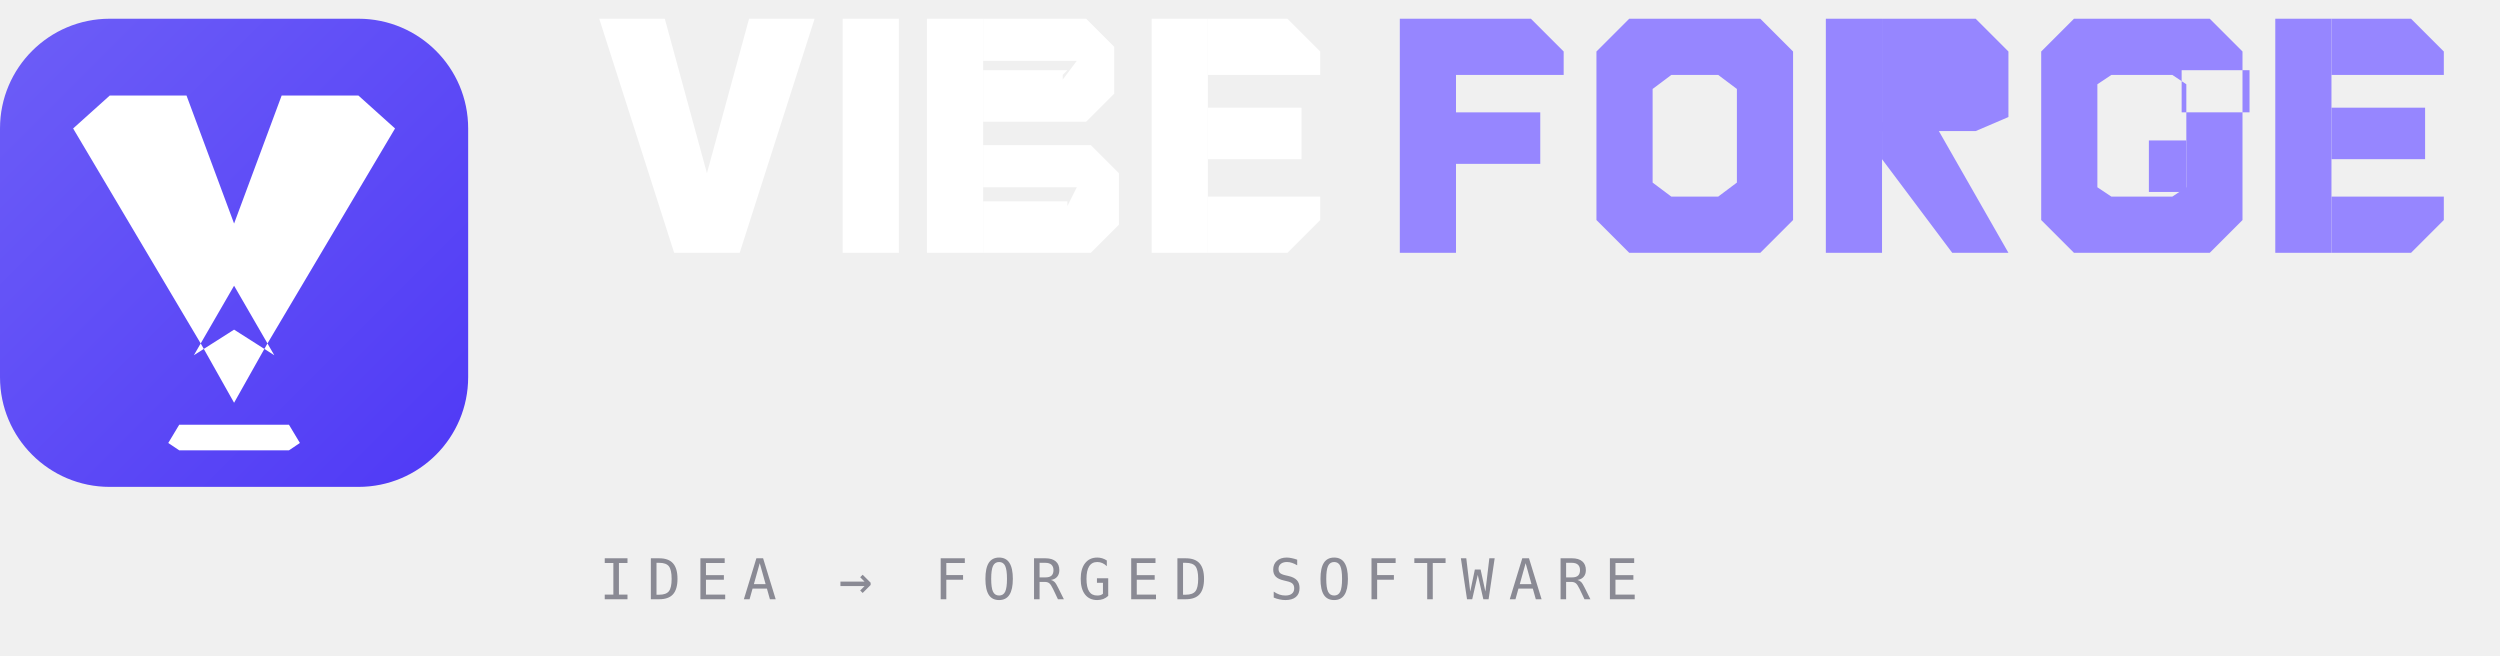
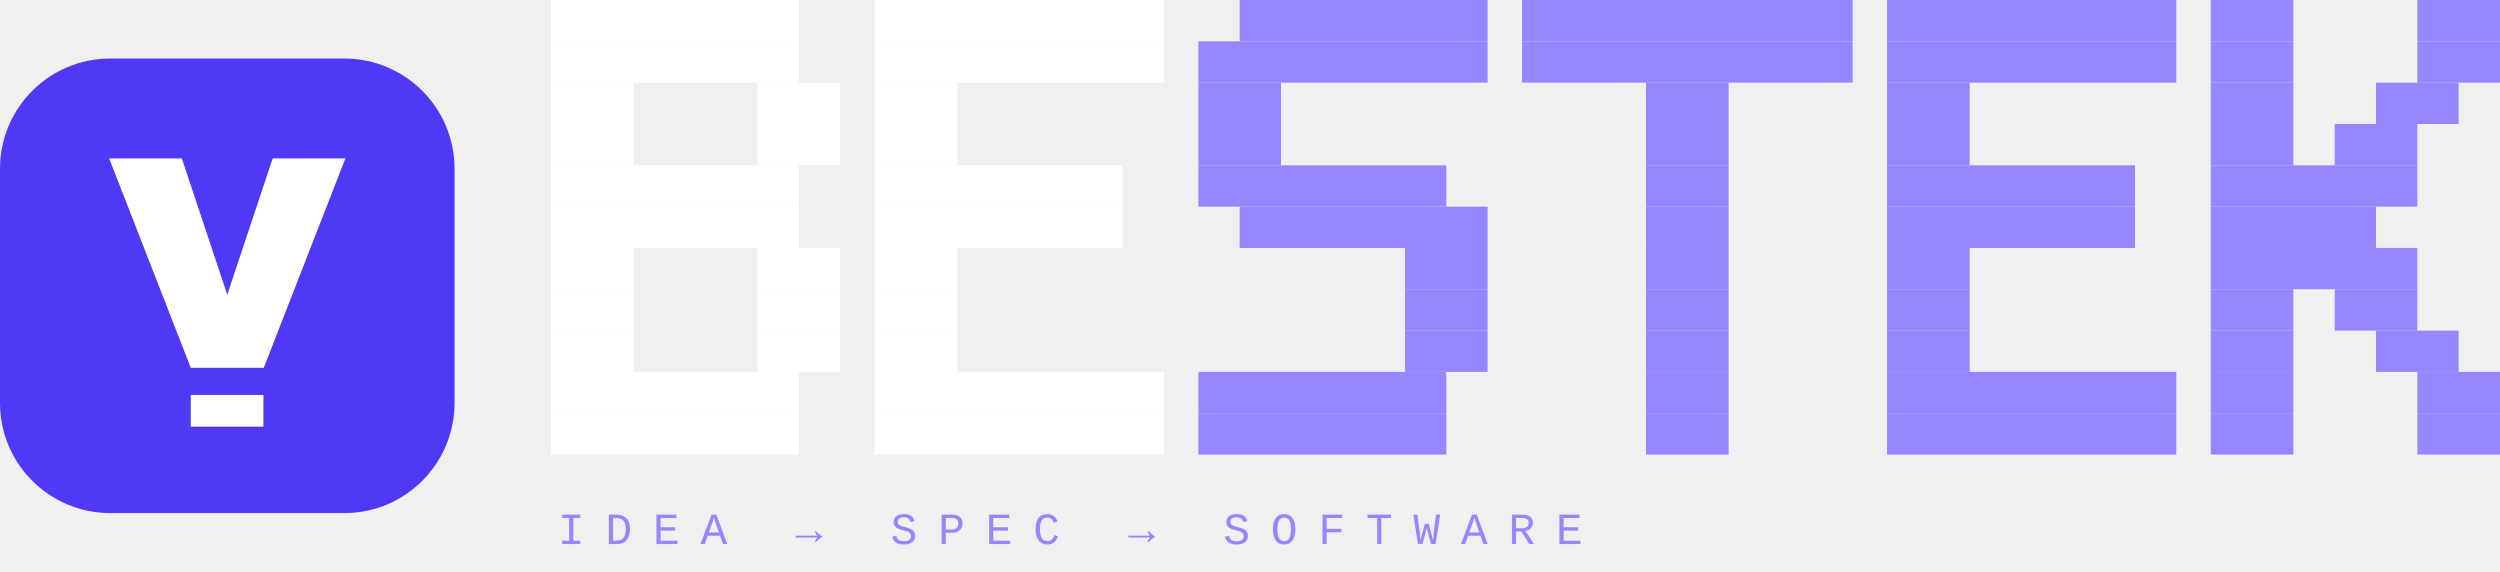
- <svg xmlns="http://www.w3.org/2000/svg" width="534" height="140" viewBox="0 0 534 140" role="img" aria-label="VibeForge">
-   <defs>
-     <linearGradient id="g04" x1="0" y1="4" x2="100.0" y2="104.0" gradientUnits="userSpaceOnUse">
-       <stop stop-color="#6D5EF7" />
-       <stop offset="1" stop-color="#4F39F6" />
-     </linearGradient>
-   </defs>
-   <rect x="0" y="4" width="100.0" height="100.0" rx="23.438" fill="url(#g04)" />
-   <path d="M15.62 27.44 L23.44 20.41 L39.84 20.41 L50.00 47.75 L60.16 20.41 L76.56 20.41 L84.38 27.44 L57.03 73.53 L50.00 86.03 L42.97 73.53 Z M50.00 61.03 L58.59 75.88 L50.00 70.41 L41.41 75.88 Z" fill="#FFFFFF" fill-rule="evenodd" />
-   <path d="M38.28 90.72 L61.72 90.72 L64.06 94.62 L61.72 96.19 L38.28 96.19 L35.94 94.62 Z" fill="#FFFFFF" />
-   <path d="M128.00 4.00 L142.00 4.00 L151.00 37.00 L160.00 4.00 L174.00 4.00 L158.00 54.00 L144.00 54.00 Z" fill="#FFFFFF" />
-   <path d="M180.00 4.00 L192.00 4.00 L192.00 54.00 L180.00 54.00 Z" fill="#FFFFFF" />
-   <path d="M198.00 4.00 L210.00 4.00 L210.00 54.00 L198.00 54.00 Z" fill="#FFFFFF" />
-   <path d="M210.00 4.00 L232.00 4.00 L238.00 10.00 L238.00 20.00 L232.00 26.00 L210.00 26.00 Z M210.00 13.00 L230.00 13.00 L227.00 17.00 L227.00 16.00 L228.00 15.00 L210.00 15.00 Z" fill="#FFFFFF" fill-rule="evenodd" />
-   <path d="M210.00 31.00 L233.00 31.00 L239.00 37.00 L239.00 48.00 L233.00 54.00 L210.00 54.00 Z M210.00 40.00 L230.00 40.00 L228.00 44.00 L228.00 43.00 L229.00 43.00 L210.00 43.00 Z" fill="#FFFFFF" fill-rule="evenodd" />
-   <path d="M246.00 4.00 L258.00 4.00 L258.00 54.00 L246.00 54.00 Z" fill="#FFFFFF" />
-   <path d="M258.00 4.00 L275.00 4.00 L282.00 11.00 L282.00 16.00 L258.00 16.00 Z" fill="#FFFFFF" />
-   <path d="M258.00 23.00 L278.00 23.00 L278.00 34.00 L258.00 34.00 Z" fill="#FFFFFF" />
-   <path d="M258.00 42.00 L282.00 42.00 L282.00 47.00 L275.00 54.00 L258.00 54.00 Z" fill="#FFFFFF" />
-   <path d="M299.00 4.00 L311.00 4.00 L311.00 54.00 L299.00 54.00 Z" fill="#9686FF" />
-   <path d="M311.00 4.00 L327.00 4.00 L334.00 11.00 L334.00 16.00 L311.00 16.00 Z" fill="#9686FF" />
-   <path d="M311.00 24.00 L329.00 24.00 L329.00 35.00 L311.00 35.00 Z" fill="#9686FF" />
-   <path d="M348.00 4.00 L376.00 4.00 L383.00 11.00 L383.00 47.00 L376.00 54.00 L348.00 54.00 L341.00 47.00 L341.00 11.00 Z M357.00 16.00 L367.00 16.00 L371.00 19.00 L371.00 39.00 L367.00 42.00 L357.00 42.00 L353.00 39.00 L353.00 19.00 Z" fill="#9686FF" fill-rule="evenodd" />
-   <path d="M390.00 4.00 L402.00 4.00 L402.00 54.00 L390.00 54.00 Z" fill="#9686FF" />
-   <path d="M402.00 4.00 L422.00 4.00 L429.00 11.00 L429.00 25.00 L422.00 28.00 L402.00 28.00 Z" fill="#9686FF" />
-   <path d="M402.00 26.00 L413.00 26.00 L429.00 54.00 L417.00 54.00 L402.00 34.00 Z" fill="#9686FF" />
-   <path d="M443.00 4.00 L472.00 4.00 L479.00 11.00 L479.00 47.00 L472.00 54.00 L443.00 54.00 L436.00 47.00 L436.00 11.00 Z M451.00 16.00 L464.00 16.00 L467.00 18.00 L467.00 40.00 L464.00 42.00 L451.00 42.00 L448.00 40.00 L448.00 18.00 Z M466.00 15.00 L480.50 15.00 L480.50 24.00 L466.00 24.00 Z" fill="#9686FF" fill-rule="evenodd" />
-   <path d="M459.00 30.00 L467.00 30.00 L467.00 41.00 L459.00 41.00 Z" fill="#9686FF" />
-   <path d="M486.00 4.00 L498.00 4.00 L498.00 54.00 L486.00 54.00 Z" fill="#9686FF" />
-   <path d="M498.00 4.00 L515.00 4.00 L522.00 11.00 L522.00 16.00 L498.00 16.00 Z" fill="#9686FF" />
-   <path d="M498.00 23.00 L518.00 23.00 L518.00 34.00 L498.00 34.00 Z" fill="#9686FF" />
-   <path d="M498.00 42.00 L522.00 42.00 L522.00 47.00 L515.00 54.00 L498.00 54.00 Z" fill="#9686FF" />
-   <text x="128" y="128" font-family="ui-monospace,SFMono-Regular,Menlo,monospace" font-size="12" letter-spacing="3" fill="#8A8A94">IDEA → FORGED SOFTWARE</text>
+ <svg xmlns="http://www.w3.org/2000/svg" viewBox="0 0 726 166" role="img" aria-label="Bestek — idea to spec to software">
+   <g id="mark" transform="translate(0,17)">
+     <rect width="132" height="132" rx="32" fill="#4F39F6" />
+     <polygon points="31.7,29.0 52.8,29.0 66.0,68.6 79.2,29.0 100.3,29.0 76.6,89.8 55.4,89.8" fill="#FFFFFF" />
+     <rect x="55.4" y="97.7" width="21.1" height="9.2" fill="#FFFFFF" />
+   </g>
+   <rect x="160" y="0" width="72" height="12" fill="#FFFFFF" />
+   <rect x="160" y="12" width="72" height="12" fill="#FFFFFF" />
+   <rect x="160" y="24" width="24" height="12" fill="#FFFFFF" />
+   <rect x="220" y="24" width="24" height="12" fill="#FFFFFF" />
+   <rect x="160" y="36" width="24" height="12" fill="#FFFFFF" />
+   <rect x="220" y="36" width="24" height="12" fill="#FFFFFF" />
+   <rect x="160" y="48" width="72" height="12" fill="#FFFFFF" />
+   <rect x="160" y="60" width="72" height="12" fill="#FFFFFF" />
+   <rect x="160" y="72" width="24" height="12" fill="#FFFFFF" />
+   <rect x="220" y="72" width="24" height="12" fill="#FFFFFF" />
+   <rect x="160" y="84" width="24" height="12" fill="#FFFFFF" />
+   <rect x="220" y="84" width="24" height="12" fill="#FFFFFF" />
+   <rect x="160" y="96" width="24" height="12" fill="#FFFFFF" />
+   <rect x="220" y="96" width="24" height="12" fill="#FFFFFF" />
+   <rect x="160" y="108" width="72" height="12" fill="#FFFFFF" />
+   <rect x="160" y="120" width="72" height="12" fill="#FFFFFF" />
+   <rect x="254" y="0" width="84" height="12" fill="#FFFFFF" />
+   <rect x="254" y="12" width="84" height="12" fill="#FFFFFF" />
+   <rect x="254" y="24" width="24" height="12" fill="#FFFFFF" />
+   <rect x="254" y="36" width="24" height="12" fill="#FFFFFF" />
+   <rect x="254" y="48" width="72" height="12" fill="#FFFFFF" />
+   <rect x="254" y="60" width="72" height="12" fill="#FFFFFF" />
+   <rect x="254" y="72" width="24" height="12" fill="#FFFFFF" />
+   <rect x="254" y="84" width="24" height="12" fill="#FFFFFF" />
+   <rect x="254" y="96" width="24" height="12" fill="#FFFFFF" />
+   <rect x="254" y="108" width="84" height="12" fill="#FFFFFF" />
+   <rect x="254" y="120" width="84" height="12" fill="#FFFFFF" />
+   <rect x="360" y="0" width="72" height="12" fill="#9686FF" />
+   <rect x="348" y="12" width="84" height="12" fill="#9686FF" />
+   <rect x="348" y="24" width="24" height="12" fill="#9686FF" />
+   <rect x="348" y="36" width="24" height="12" fill="#9686FF" />
+   <rect x="348" y="48" width="72" height="12" fill="#9686FF" />
+   <rect x="360" y="60" width="72" height="12" fill="#9686FF" />
+   <rect x="408" y="72" width="24" height="12" fill="#9686FF" />
+   <rect x="408" y="84" width="24" height="12" fill="#9686FF" />
+   <rect x="408" y="96" width="24" height="12" fill="#9686FF" />
+   <rect x="348" y="108" width="72" height="12" fill="#9686FF" />
+   <rect x="348" y="120" width="72" height="12" fill="#9686FF" />
+   <rect x="442" y="0" width="96" height="12" fill="#9686FF" />
+   <rect x="442" y="12" width="96" height="12" fill="#9686FF" />
+   <rect x="478" y="24" width="24" height="12" fill="#9686FF" />
+   <rect x="478" y="36" width="24" height="12" fill="#9686FF" />
+   <rect x="478" y="48" width="24" height="12" fill="#9686FF" />
+   <rect x="478" y="60" width="24" height="12" fill="#9686FF" />
+   <rect x="478" y="72" width="24" height="12" fill="#9686FF" />
+   <rect x="478" y="84" width="24" height="12" fill="#9686FF" />
+   <rect x="478" y="96" width="24" height="12" fill="#9686FF" />
+   <rect x="478" y="108" width="24" height="12" fill="#9686FF" />
+   <rect x="478" y="120" width="24" height="12" fill="#9686FF" />
+   <rect x="548" y="0" width="84" height="12" fill="#9686FF" />
+   <rect x="548" y="12" width="84" height="12" fill="#9686FF" />
+   <rect x="548" y="24" width="24" height="12" fill="#9686FF" />
+   <rect x="548" y="36" width="24" height="12" fill="#9686FF" />
+   <rect x="548" y="48" width="72" height="12" fill="#9686FF" />
+   <rect x="548" y="60" width="72" height="12" fill="#9686FF" />
+   <rect x="548" y="72" width="24" height="12" fill="#9686FF" />
+   <rect x="548" y="84" width="24" height="12" fill="#9686FF" />
+   <rect x="548" y="96" width="24" height="12" fill="#9686FF" />
+   <rect x="548" y="108" width="84" height="12" fill="#9686FF" />
+   <rect x="548" y="120" width="84" height="12" fill="#9686FF" />
+   <rect x="642" y="0" width="24" height="12" fill="#9686FF" />
+   <rect x="702" y="0" width="24" height="12" fill="#9686FF" />
+   <rect x="642" y="12" width="24" height="12" fill="#9686FF" />
+   <rect x="702" y="12" width="24" height="12" fill="#9686FF" />
+   <rect x="642" y="24" width="24" height="12" fill="#9686FF" />
+   <rect x="690" y="24" width="24" height="12" fill="#9686FF" />
+   <rect x="642" y="36" width="24" height="12" fill="#9686FF" />
+   <rect x="678" y="36" width="24" height="12" fill="#9686FF" />
+   <rect x="642" y="48" width="60" height="12" fill="#9686FF" />
+   <rect x="642" y="60" width="48" height="12" fill="#9686FF" />
+   <rect x="642" y="72" width="60" height="12" fill="#9686FF" />
+   <rect x="642" y="84" width="24" height="12" fill="#9686FF" />
+   <rect x="678" y="84" width="24" height="12" fill="#9686FF" />
+   <rect x="642" y="96" width="24" height="12" fill="#9686FF" />
+   <rect x="690" y="96" width="24" height="12" fill="#9686FF" />
+   <rect x="642" y="108" width="24" height="12" fill="#9686FF" />
+   <rect x="702" y="108" width="24" height="12" fill="#9686FF" />
+   <rect x="642" y="120" width="24" height="12" fill="#9686FF" />
+   <rect x="702" y="120" width="24" height="12" fill="#9686FF" />
+   <text x="162" y="158" font-family="ui-monospace, 'Cascadia Mono', 'Courier New', monospace" font-size="13" letter-spacing="6" fill="#9686FF">IDEA → SPEC → SOFTWARE</text>
</svg>
